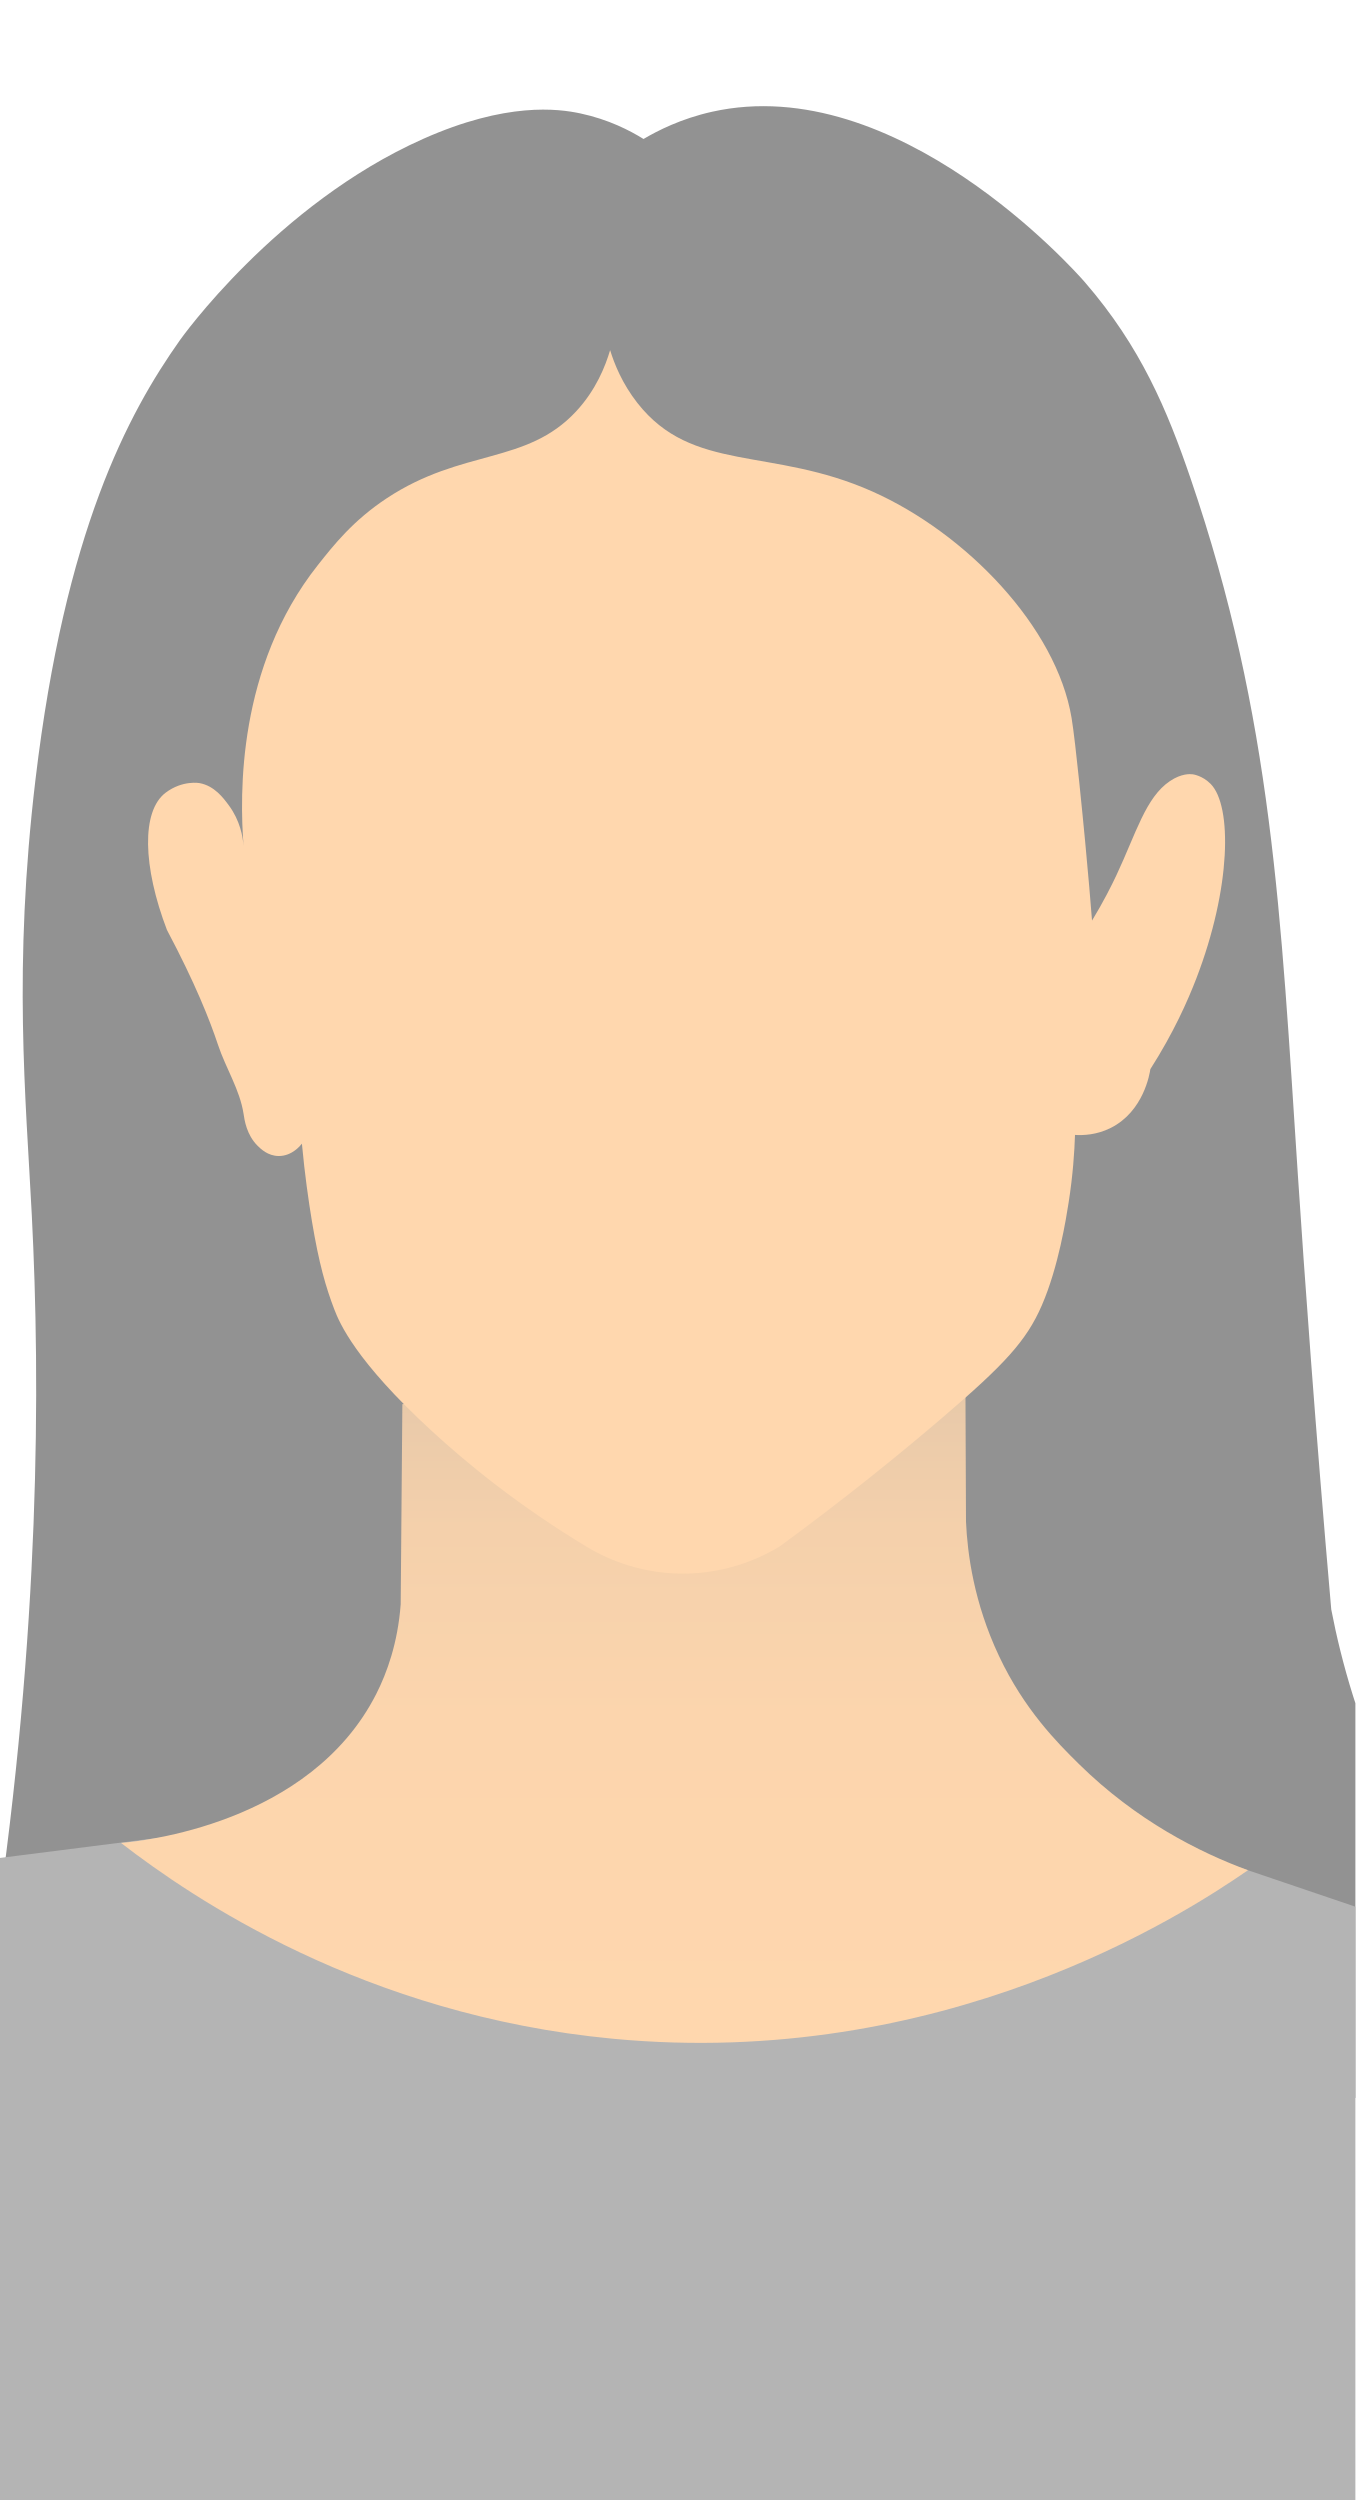
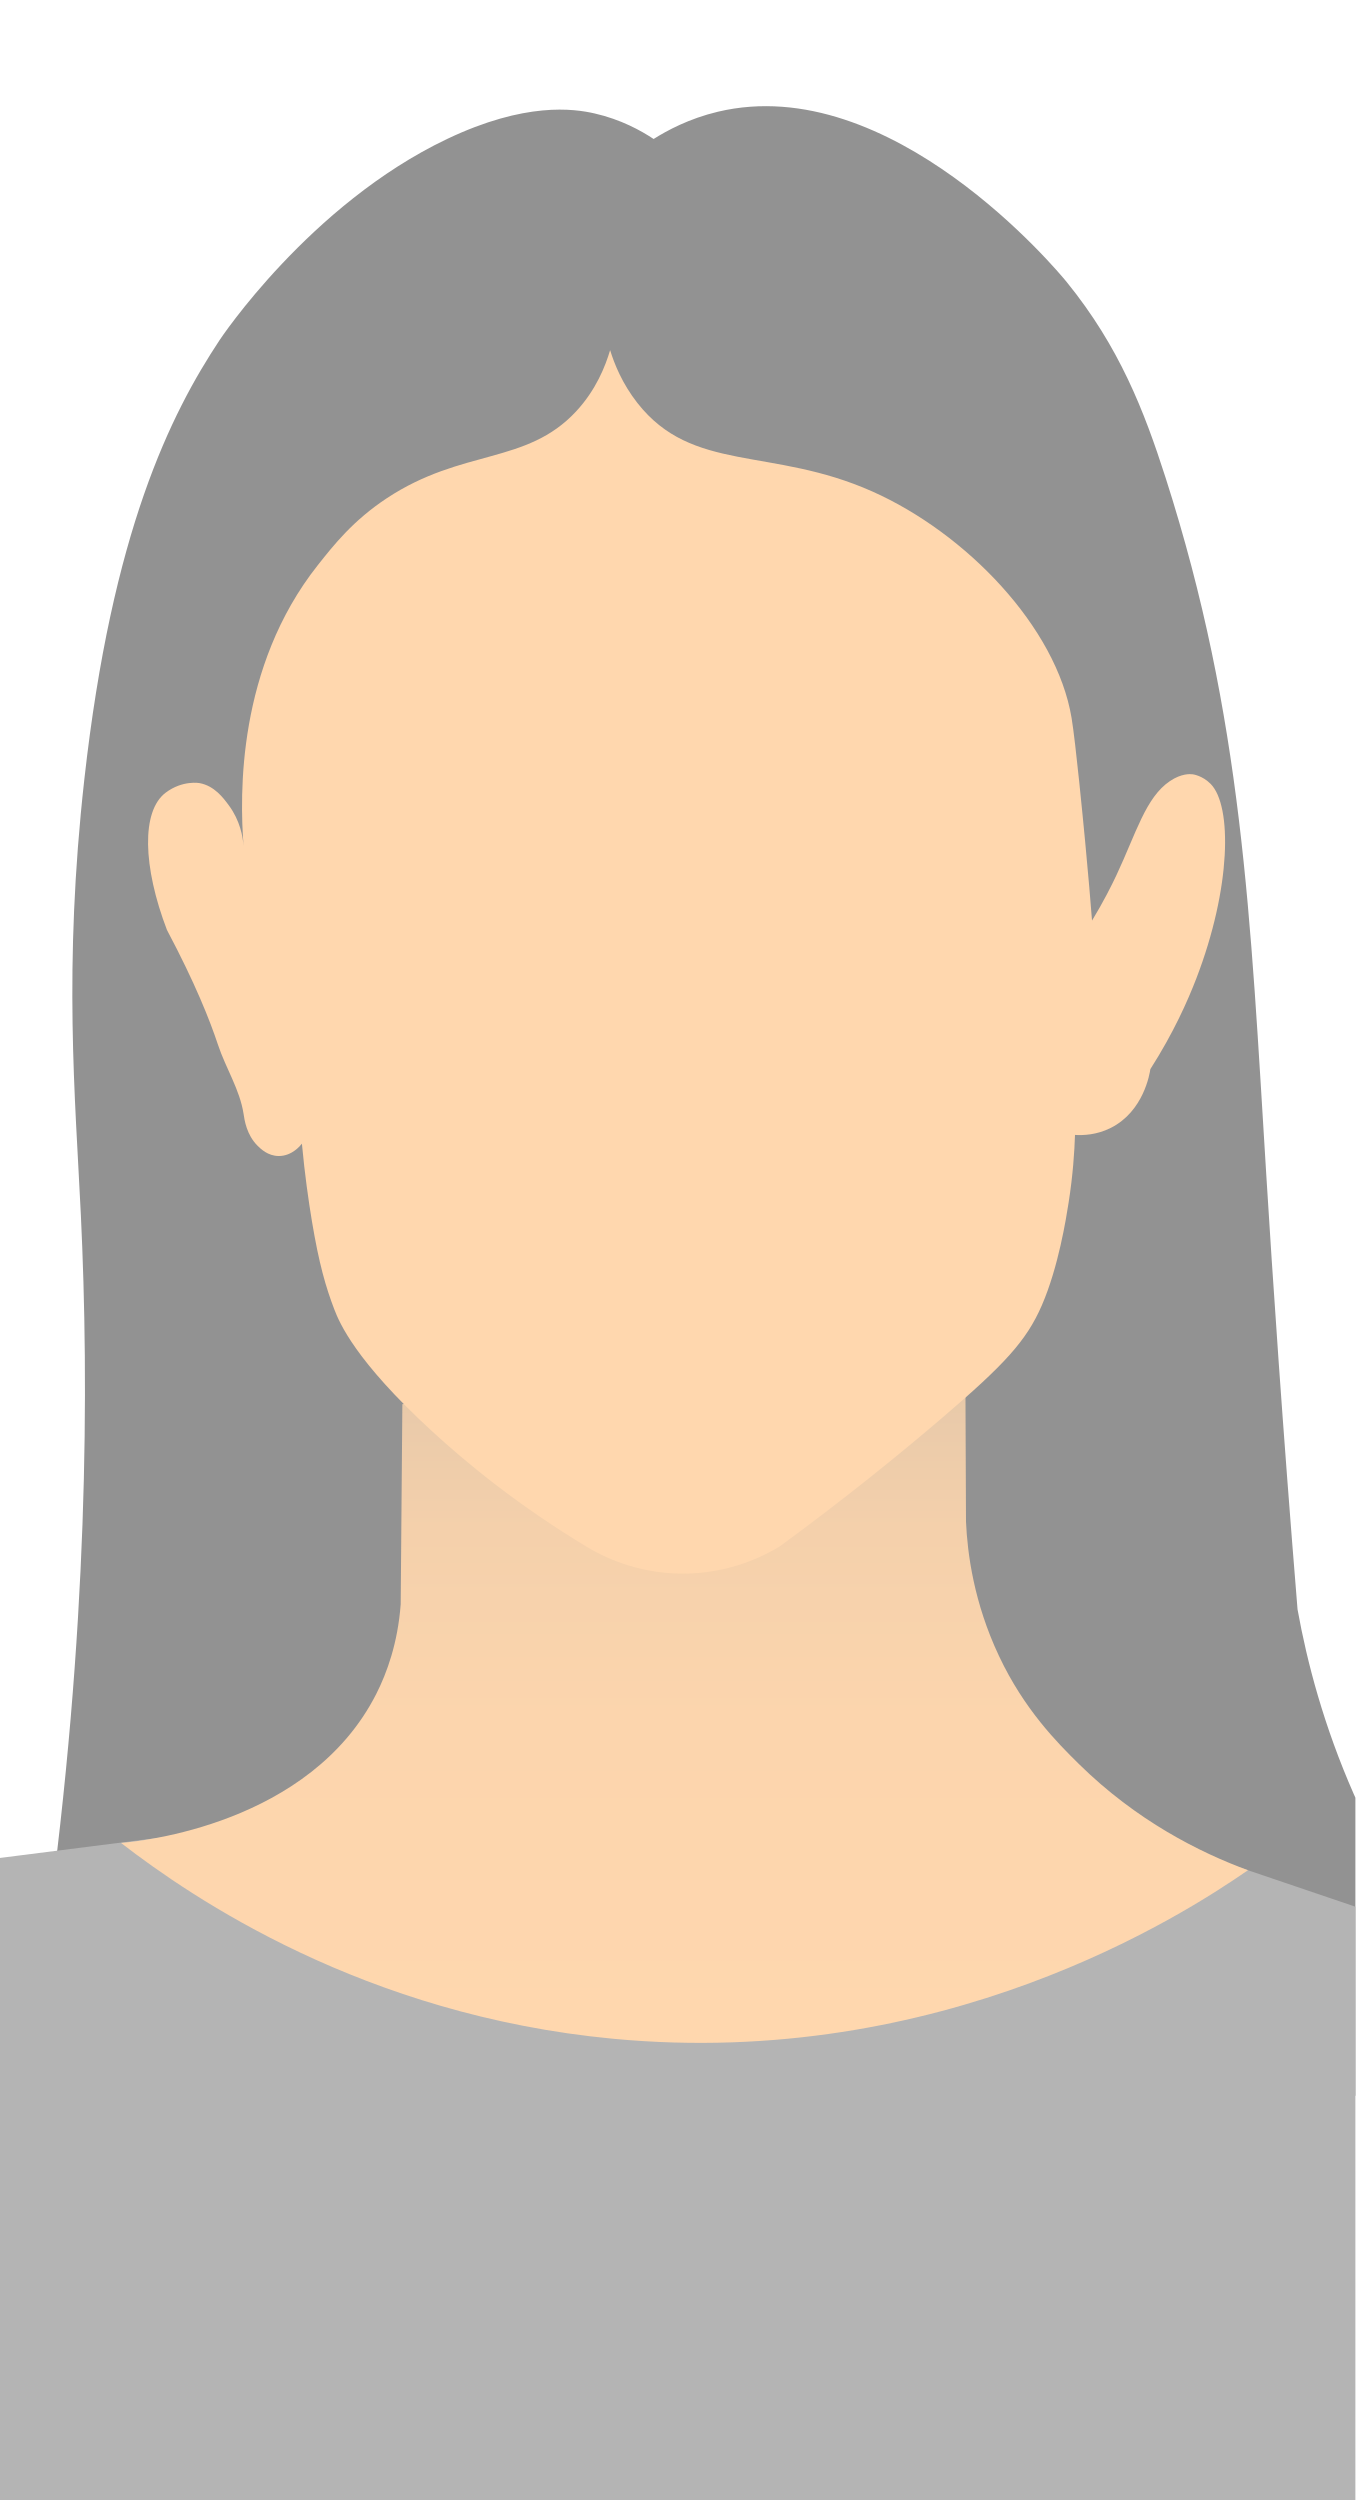
<svg xmlns="http://www.w3.org/2000/svg" id="Layer_2" data-name="Layer 2" viewBox="0 0 2061.08 3801.64">
  <defs>
    <style>
      .cls-1 {
        fill: #a5a4a4;
        opacity: .45;
      }

      .cls-2 {
        fill: #b4b4b4;
      }

      .cls-3 {
        fill: #ffd7ae;
      }

      .cls-4 {
        fill: #929292;
      }

      .cls-5 {
        clip-path: url(#clippath);
      }

      .cls-6 {
        fill: none;
      }

      .cls-7 {
        fill: url(#linear-gradient);
      }
    </style>
    <clipPath id="clippath">
      <rect class="cls-6" width="2061.08" height="3801.64" />
    </clipPath>
    <linearGradient id="linear-gradient" x1="1040.88" y1="3106.54" x2="1040.88" y2="2003.23" gradientUnits="userSpaceOnUse">
      <stop offset="0" stop-color="#ffd7ae" />
      <stop offset=".45" stop-color="#fcd5ad" />
      <stop offset=".71" stop-color="#f4d0ab" />
      <stop offset=".92" stop-color="#e6c8a9" />
      <stop offset="1" stop-color="#dfc4a8" />
    </linearGradient>
  </defs>
  <g id="Layer_1-2" data-name="Layer 1">
    <g class="cls-5">
      <g>
-         <path class="cls-4" d="m-8.02,2945.79c69.14-468.33,69.47-841.2,56.38-1097.92-9.17-179.92-28.64-375.61,5.64-662.9,44.99-377.04,140.02-555.2,219.87-668.07,0,0,145.67-205.91,369.27-305.55,127.13-56.65,205.84-46.06,239.6-38.84,42.68,9.12,75.14,26,95.84,38.84,21.58-12.73,57.24-30.94,104.3-41.43,281.11-62.69,552.45,242.63,566.59,258.94,85.55,98.74,125.75,195.72,160.67,297.78,125.28,366.11,137.41,665.58,163.49,1060.37,10.03,151.75,26.2,379.44,50.74,660.31,15.41,80.34,42.59,177.19,91.64,281.54,97.06,206.46,234.86,346.82,331.19,429.26-448.87,51.18-1034.28,69.66-1699.77-38.84-278.68-45.44-531.24-106.6-755.45-173.49Z" />
+         <path class="cls-4" d="m70.19,2945.79c64.74-468.33,65.04-841.2,52.79-1097.92-8.59-179.92-26.82-375.61,5.28-662.9,42.13-377.04,131.1-555.2,205.86-668.07,0,0,136.39-205.91,345.74-305.55,119.03-56.65,192.72-46.06,224.34-38.84,39.96,9.12,70.35,26,89.74,38.84,20.2-12.73,53.6-30.94,97.65-41.43,263.2-62.69,517.26,242.63,530.49,258.94,80.1,98.74,117.74,195.72,150.44,297.78,117.29,366.11,128.65,665.58,153.08,1060.37,9.39,151.75,24.53,379.44,47.51,660.31,14.43,80.34,39.87,177.19,85.8,281.54,90.87,206.46,219.9,346.82,310.09,429.26-420.28,51.18-968.39,69.66-1591.48-38.84-260.93-45.44-497.4-106.6-707.32-173.49Z" />
        <path class="cls-2" d="m-838.43,5480.85c-18.88-59.17-44.64-147.52-66.99-256.41-49.84-242.84-55.16-424.45-46.2-672.21,19.4-536.36,82.41-1066.13,107.04-1262.83,7.59-49.9,28.15-136.26,91.62-220.19,126.7-167.55,322.23-190.35,360.36-194.04,235.35-29.9,470.7-59.8,706.05-89.7,505.39,11.8,1010.79,23.61,1516.18,35.41,189.42,64.3,378.84,128.59,568.26,192.89,49.1,10.7,126.28,34.59,203.28,92.4,141.36,106.13,184.85,253.54,197.18,303.25,59.85,235.87,119.6,581.99,93.89,999.59-23.45,380.89-110.03,691.74-189.12,909.58-146.4,75.65-292.81,151.3-439.21,226.95-11.77,100.34-19.39,213.47-18.48,337.26,1.14,155.15,15.43,294.21,34.65,413.49-350.78,53.04-743.09,94.31-1171.17,110.88-474.32,18.36-908.13,3.13-1292.54-29.14-19.6-237.46-39.21-474.91-58.82-712.37-198.66-61.6-397.32-123.2-595.98-184.8Z" />
        <path class="cls-1" d="m2081.9,4852.23c30.9-171.91,55.09-370.91,61.51-592.37,8.82-304.29-18.2-571.57-55.44-790.02-.92,188.1-4.27,380.56-10.36,577.18-5.88,189.77-14.08,375.5-24.29,557.03,9.53,82.73,19.05,165.46,28.58,248.18Z" />
        <path class="cls-7" d="m611.85,2135.29c-.84,101.41-1.68,202.82-2.53,304.23-4.45,59.65-21.2,104.77-36.96,135.97-100.64,199.18-359.85,224.62-388.33,226.99,108.13,83.6,369.53,261.97,748.35,297.78,499.76,47.25,863.46-185.81,965.34-256.28-73.35-27.06-169.38-75.13-257.22-161.68-32.68-32.2-82.97-82.61-121.38-164.11-38.23-81.12-48.02-155.64-50.17-204.24-.43-103.58-.87-207.15-1.3-310.73-285.27,44.02-570.54,88.04-855.81,132.06Z" />
        <path class="cls-3" d="m459.1,1739.11c4.31,46.46,9.96,86.22,15.21,117.82,10.83,65.16,21.14,100.37,33.99,134,8.01,20.99,32.34,78.41,147.6,184.5,54.19,49.88,132.92,114.6,238.47,178.04,22.1,13.07,72.26,38.7,140.88,39.48,74.46.84,128.56-28.06,150.43-41.37,101.01-73.97,183.72-141.38,247.05-195.56,95.29-81.52,128.16-117.24,151.48-170.9,25.42-58.51,37.1-132.88,40.78-156.34,6.58-41.93,8.89-77.45,9.71-102.93,11.97.74,32.73.2,54.38-10.68,50.12-25.19,59.27-82.76,60.2-89.34,35.43-55.48,56.98-104.28,69.91-137.89,52.98-137.61,54.74-262.29,21.87-295.81-12.93-13.19-27.66-14.7-27.67-14.7-3.23-.39-16.69-1.58-34.4,10.38-36.92,24.94-51.41,79.46-81.18,142.82-7.64,16.26-19.79,40.54-37.22,69.27-2.13-27.29-5.54-68.71-10.36-119.11-3.2-33.44-14.49-151.55-20.72-189.03-23-138.39-160.44-280.89-302.96-344.39-153.53-68.41-273.44-27.53-357.34-134.65-23.23-29.67-35.07-59.66-41.43-80.27-7.2,24.36-21.44,60.6-51.79,93.22-75.57,81.24-172.85,56.07-287.74,131.93-51.29,33.86-80.72,71.11-105.2,102.09-122.32,154.8-118.7,348.45-112.66,426.98-1.07-14.22-5.22-38.72-22.32-61.87-8.57-11.6-22.03-29.82-44.67-33.99,0,0-25.87-4.76-51.47,14.57-37.15,28.05-34.89,112.25,1.94,208.77,43.13,81.24,65.32,137.59,77.68,174.79,11.75,35.38,33.16,68.03,38.84,104.87,1.39,9.04,4.32,31.62,21.36,48.55,4.53,4.51,15.52,15.42,32.04,15.54,20.52.15,33.53-16.46,35.28-18.77Z" />
      </g>
    </g>
  </g>
</svg>
